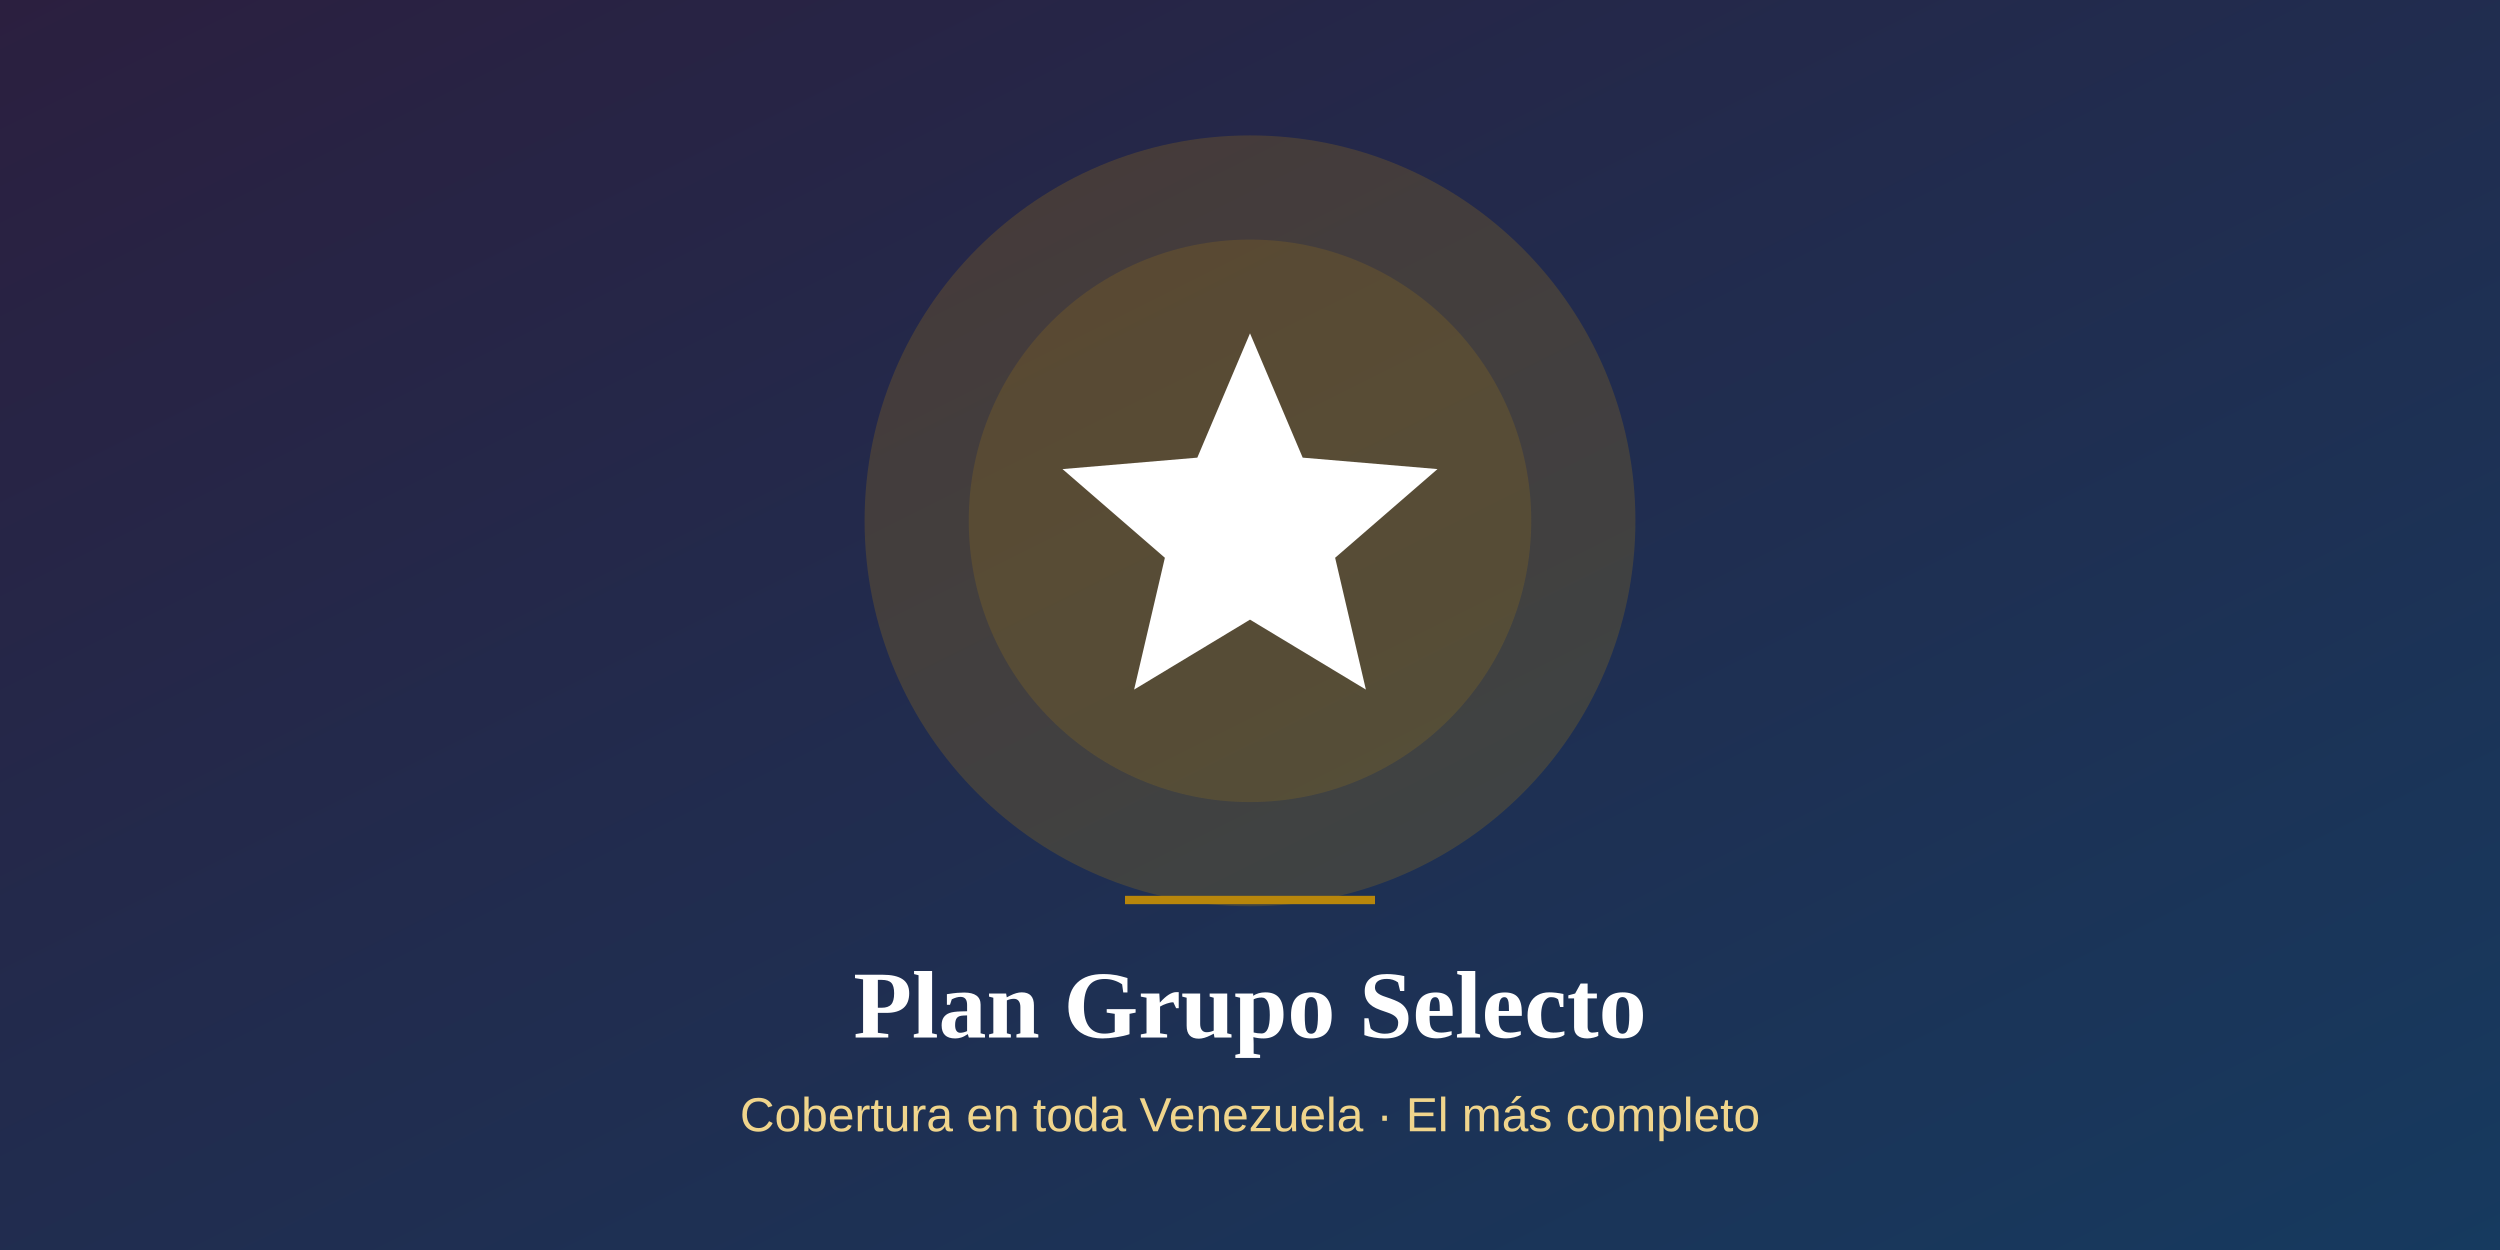
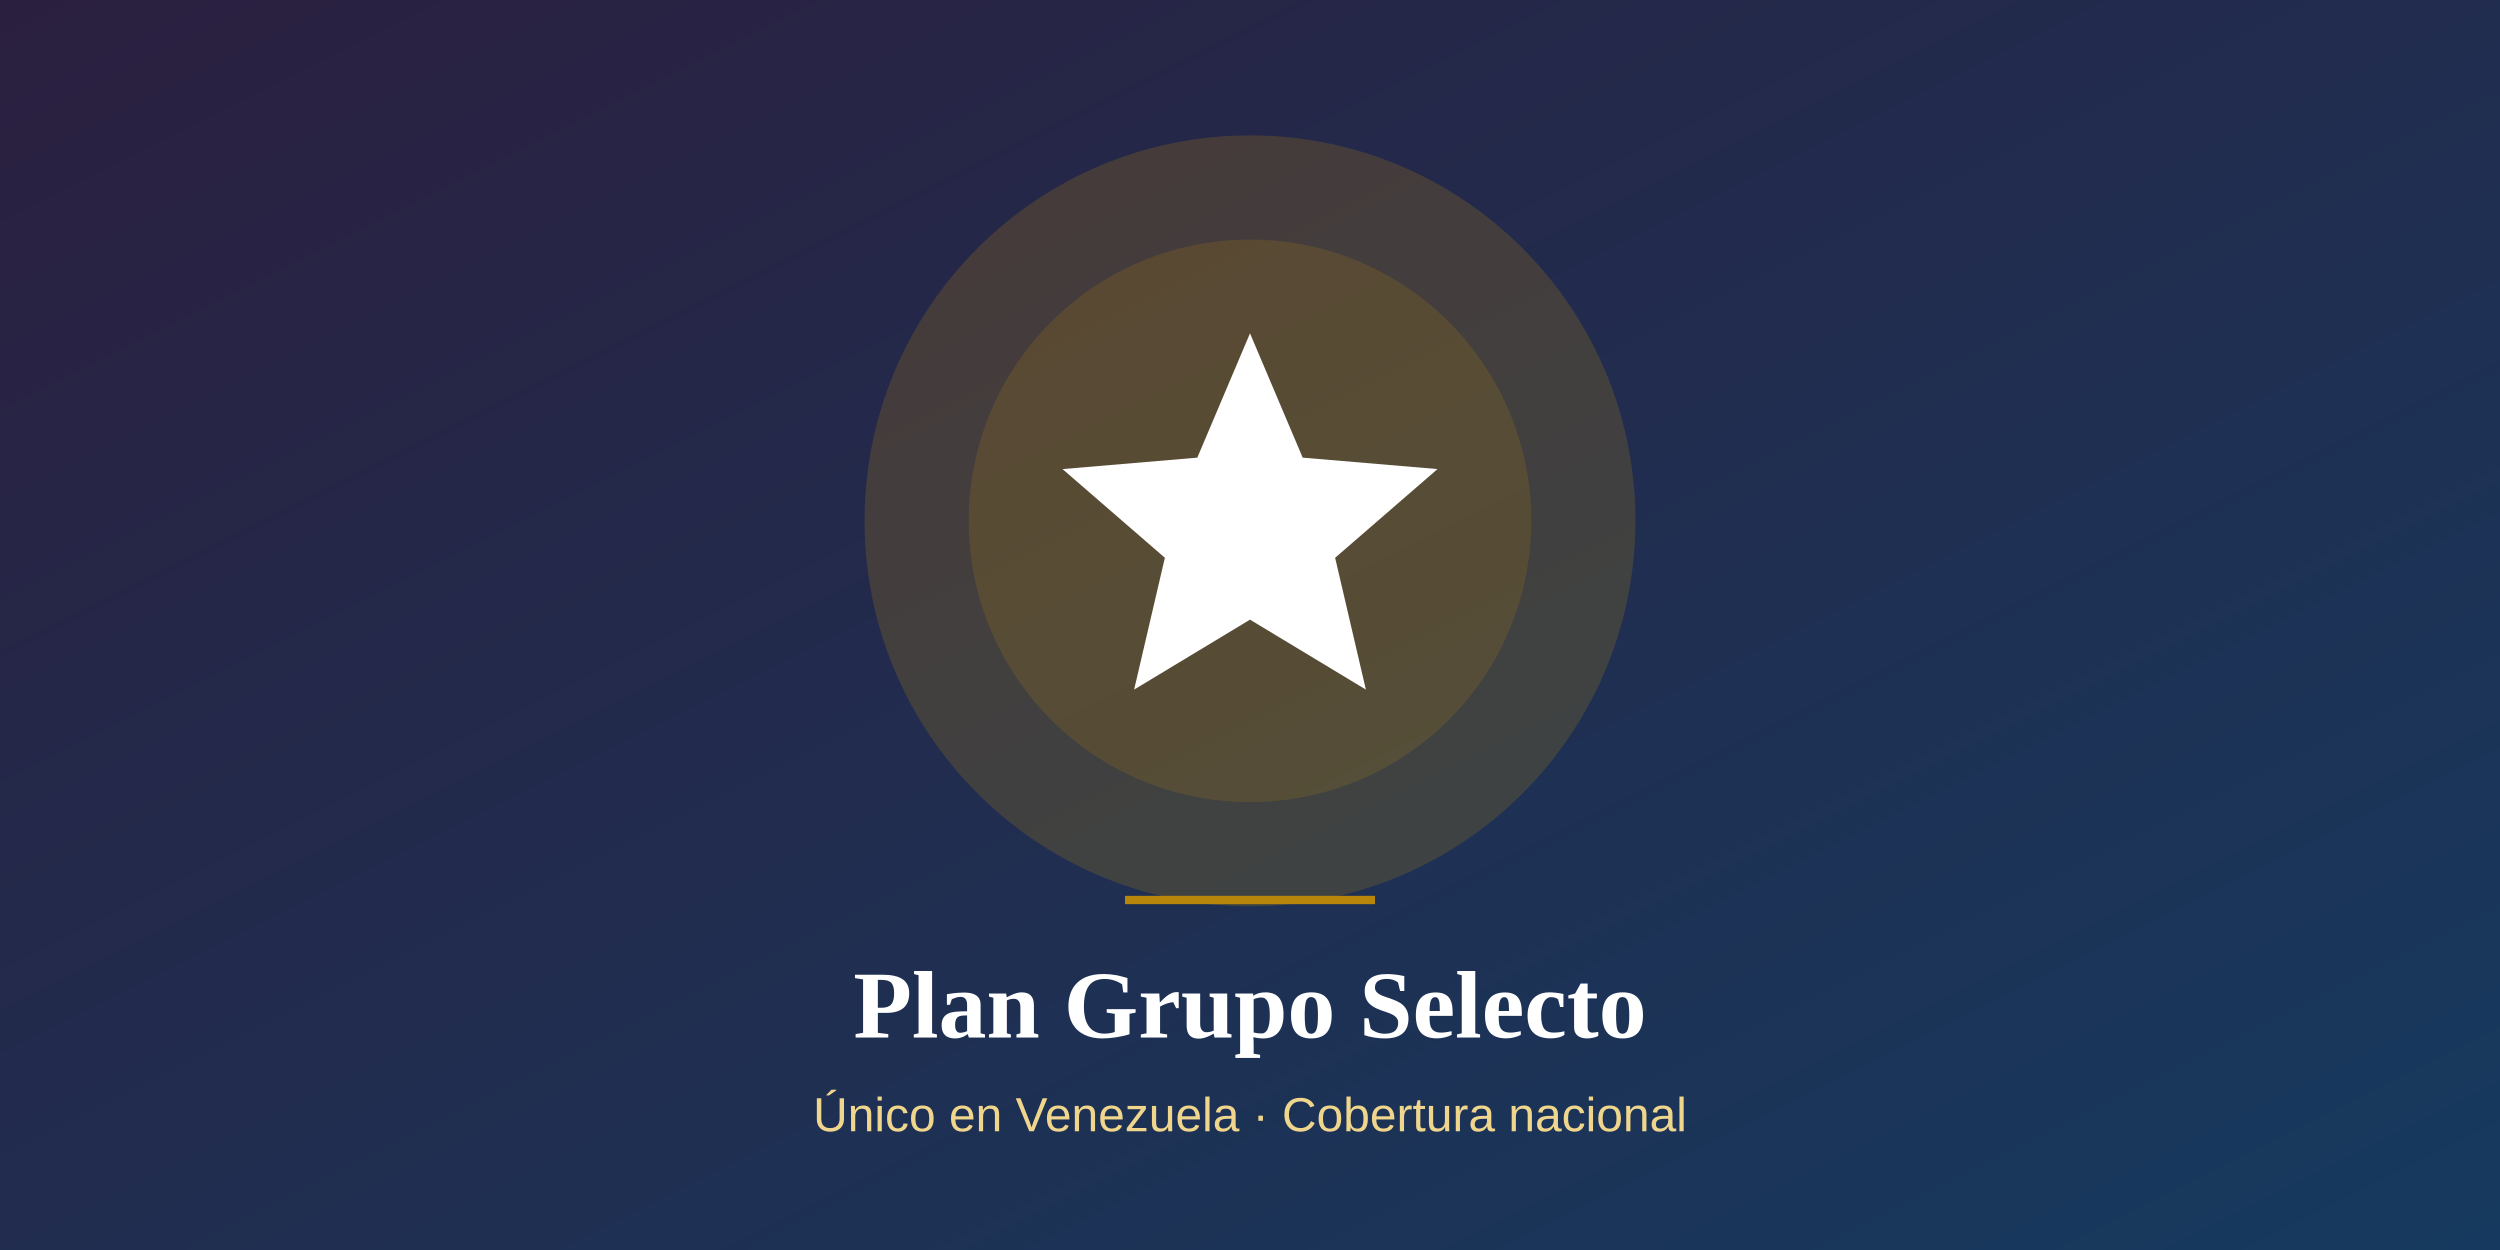
<svg xmlns="http://www.w3.org/2000/svg" viewBox="0 0 1200 600" role="img" aria-label="Plan Grupo Selecto de previsión funeraria - Funeraria del Zulia">
  <defs>
    <linearGradient id="bg" x1="0" y1="0" x2="1" y2="1">
      <stop offset="0" stop-color="#2B1F3F" />
      <stop offset="1" stop-color="#163A5F" />
    </linearGradient>
  </defs>
  <rect width="1200" height="600" fill="url(#bg)" />
  <circle cx="600" cy="250" r="185" fill="#b8860b" opacity="0.22" />
  <circle cx="600" cy="250" r="135" fill="#b8860b" opacity="0.18" />
  <g transform="translate(600,250) scale(9) translate(-12,-12)" fill="#ffffff">
    <path d="M12 17.27L18.18 21l-1.64-7.03L22 9.24l-7.19-.61L12 2 9.19 8.63 2 9.24l5.46 4.73L5.82 21z" />
  </g>
  <rect x="540" y="430" width="120" height="4" fill="#b8860b" />
  <text x="600" y="498" text-anchor="middle" fill="#ffffff" font-family="Georgia, 'Times New Roman', serif" font-size="46" font-weight="bold">Plan Grupo Selecto</text>
-   <text x="600" y="543" text-anchor="middle" fill="#F0D58C" font-family="Arial, Helvetica, sans-serif" font-size="23">Cobertura en toda Venezuela · El más completo</text>
+   <text x="600" y="543" text-anchor="middle" fill="#F0D58C" font-family="Arial, Helvetica, sans-serif" font-size="23">Único en Venezuela · Cobertura nacional</text>
</svg>
